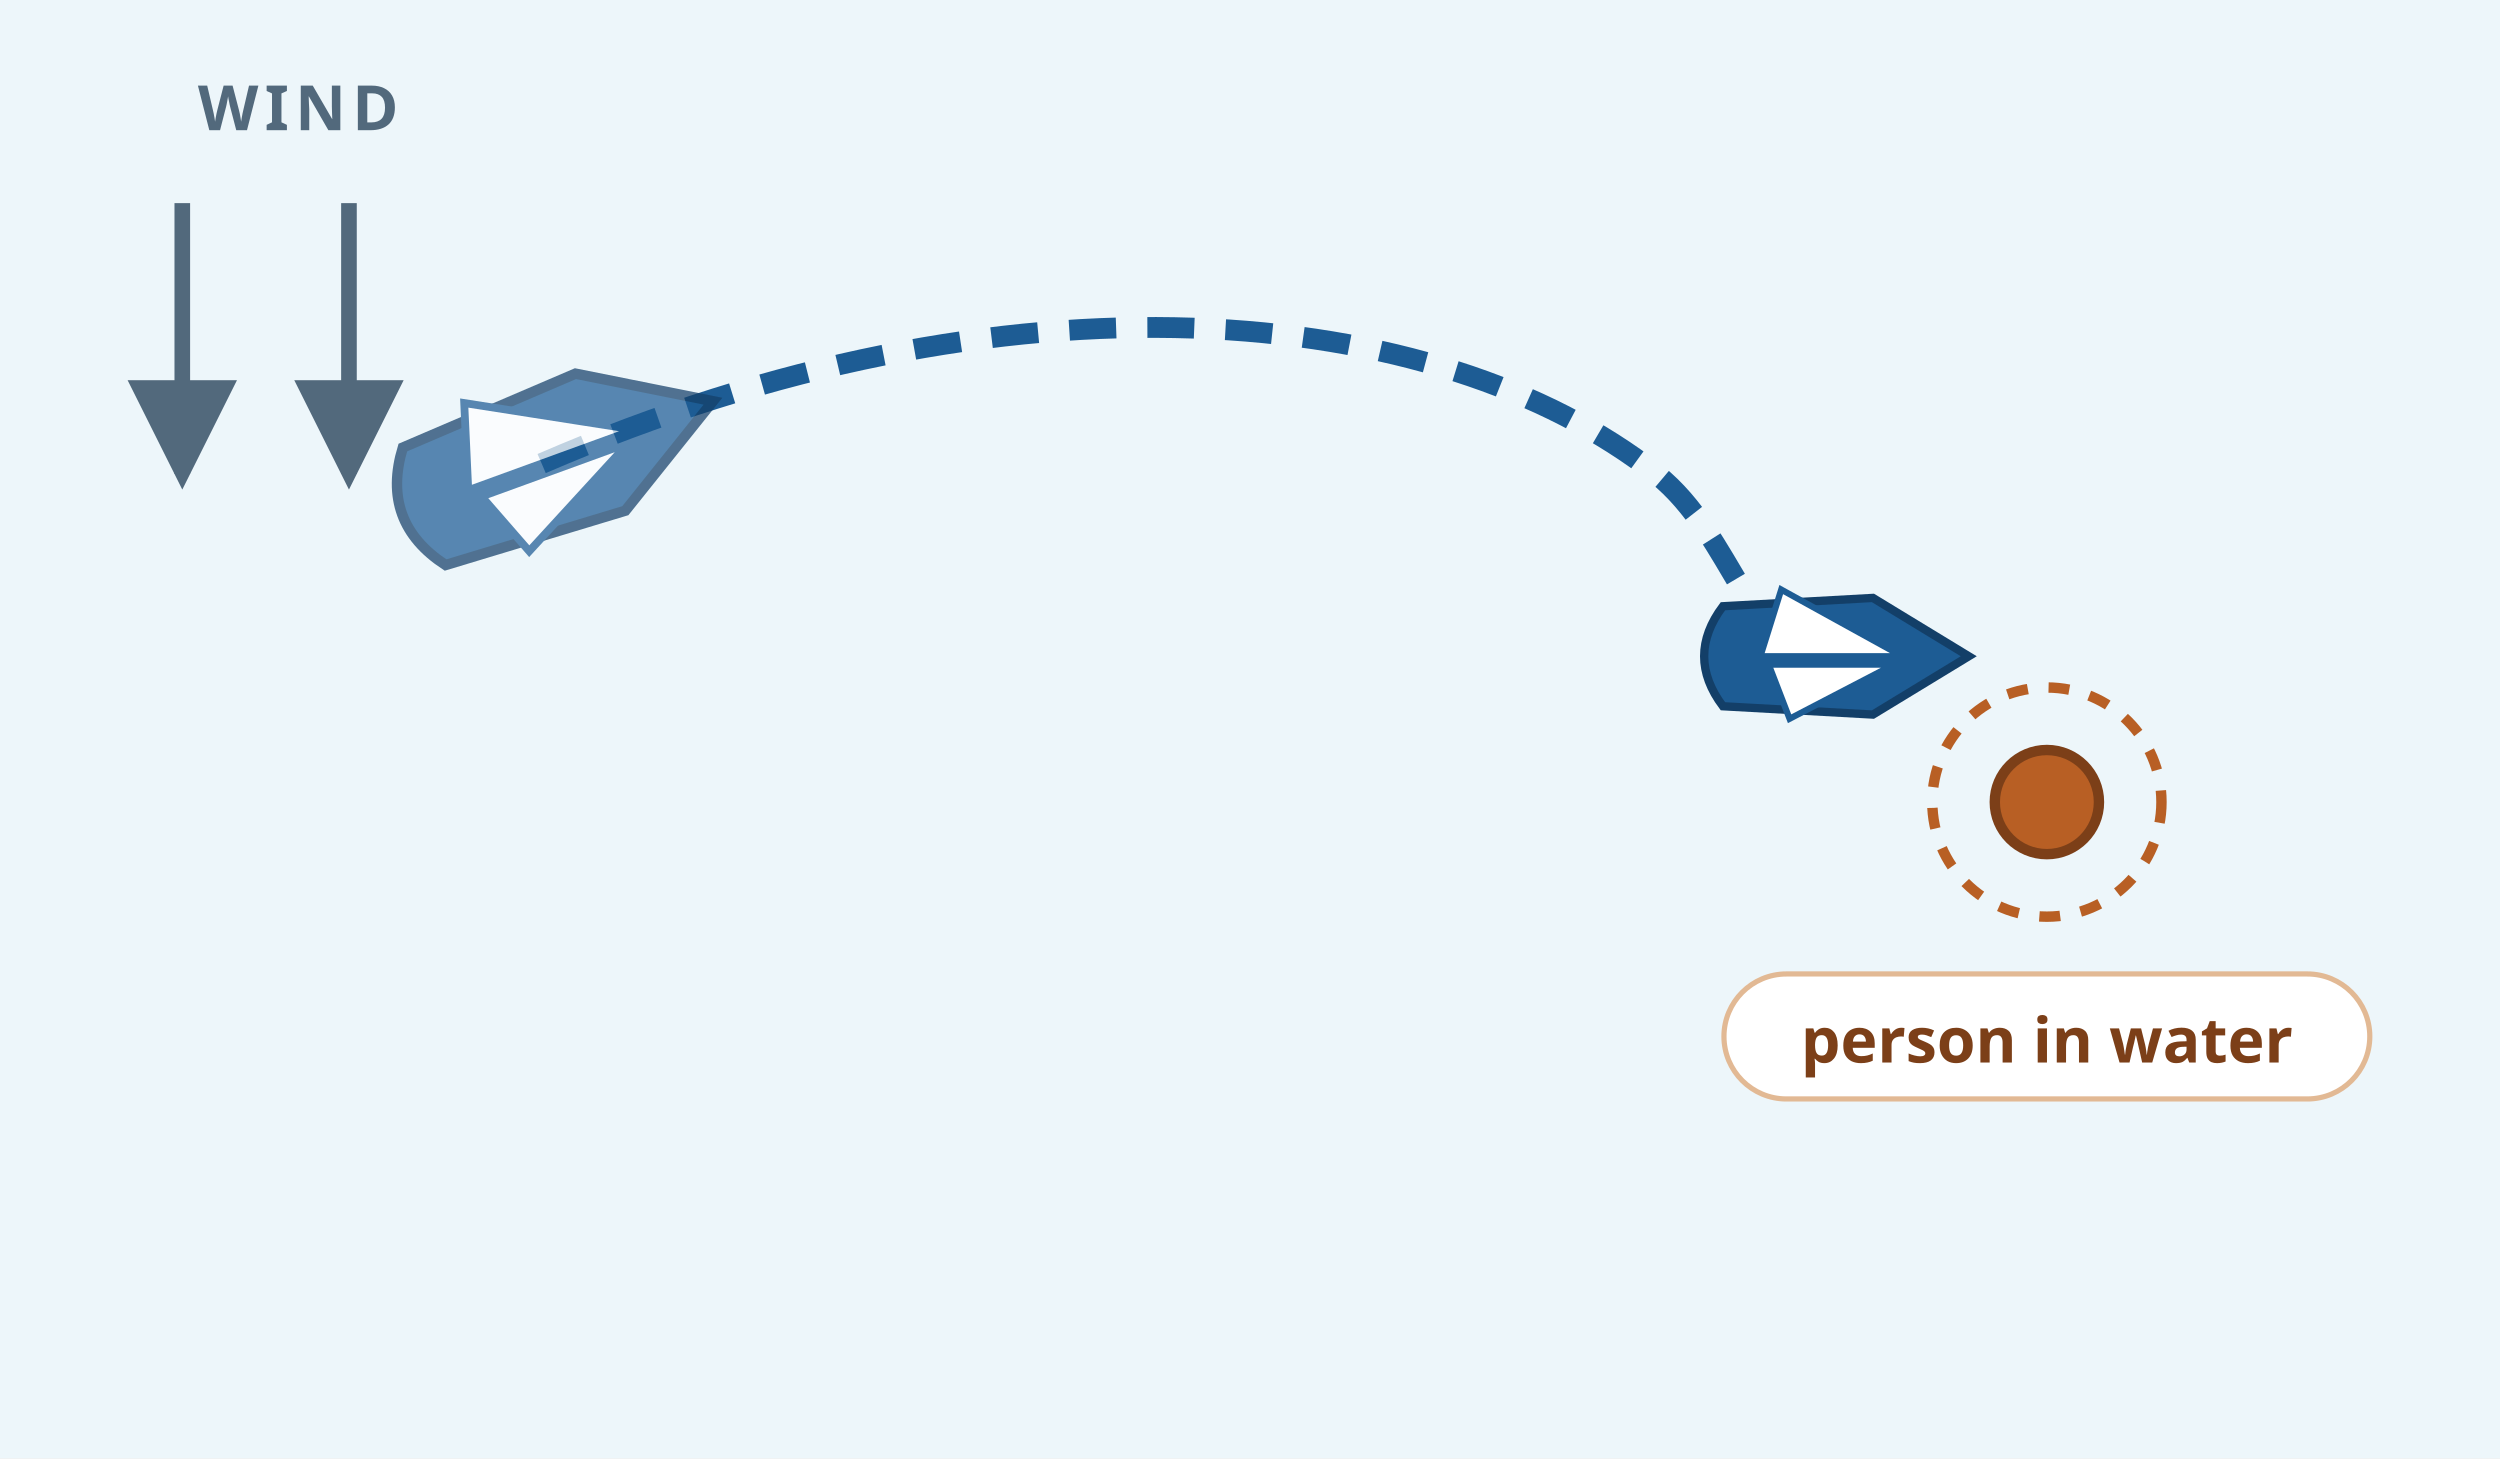
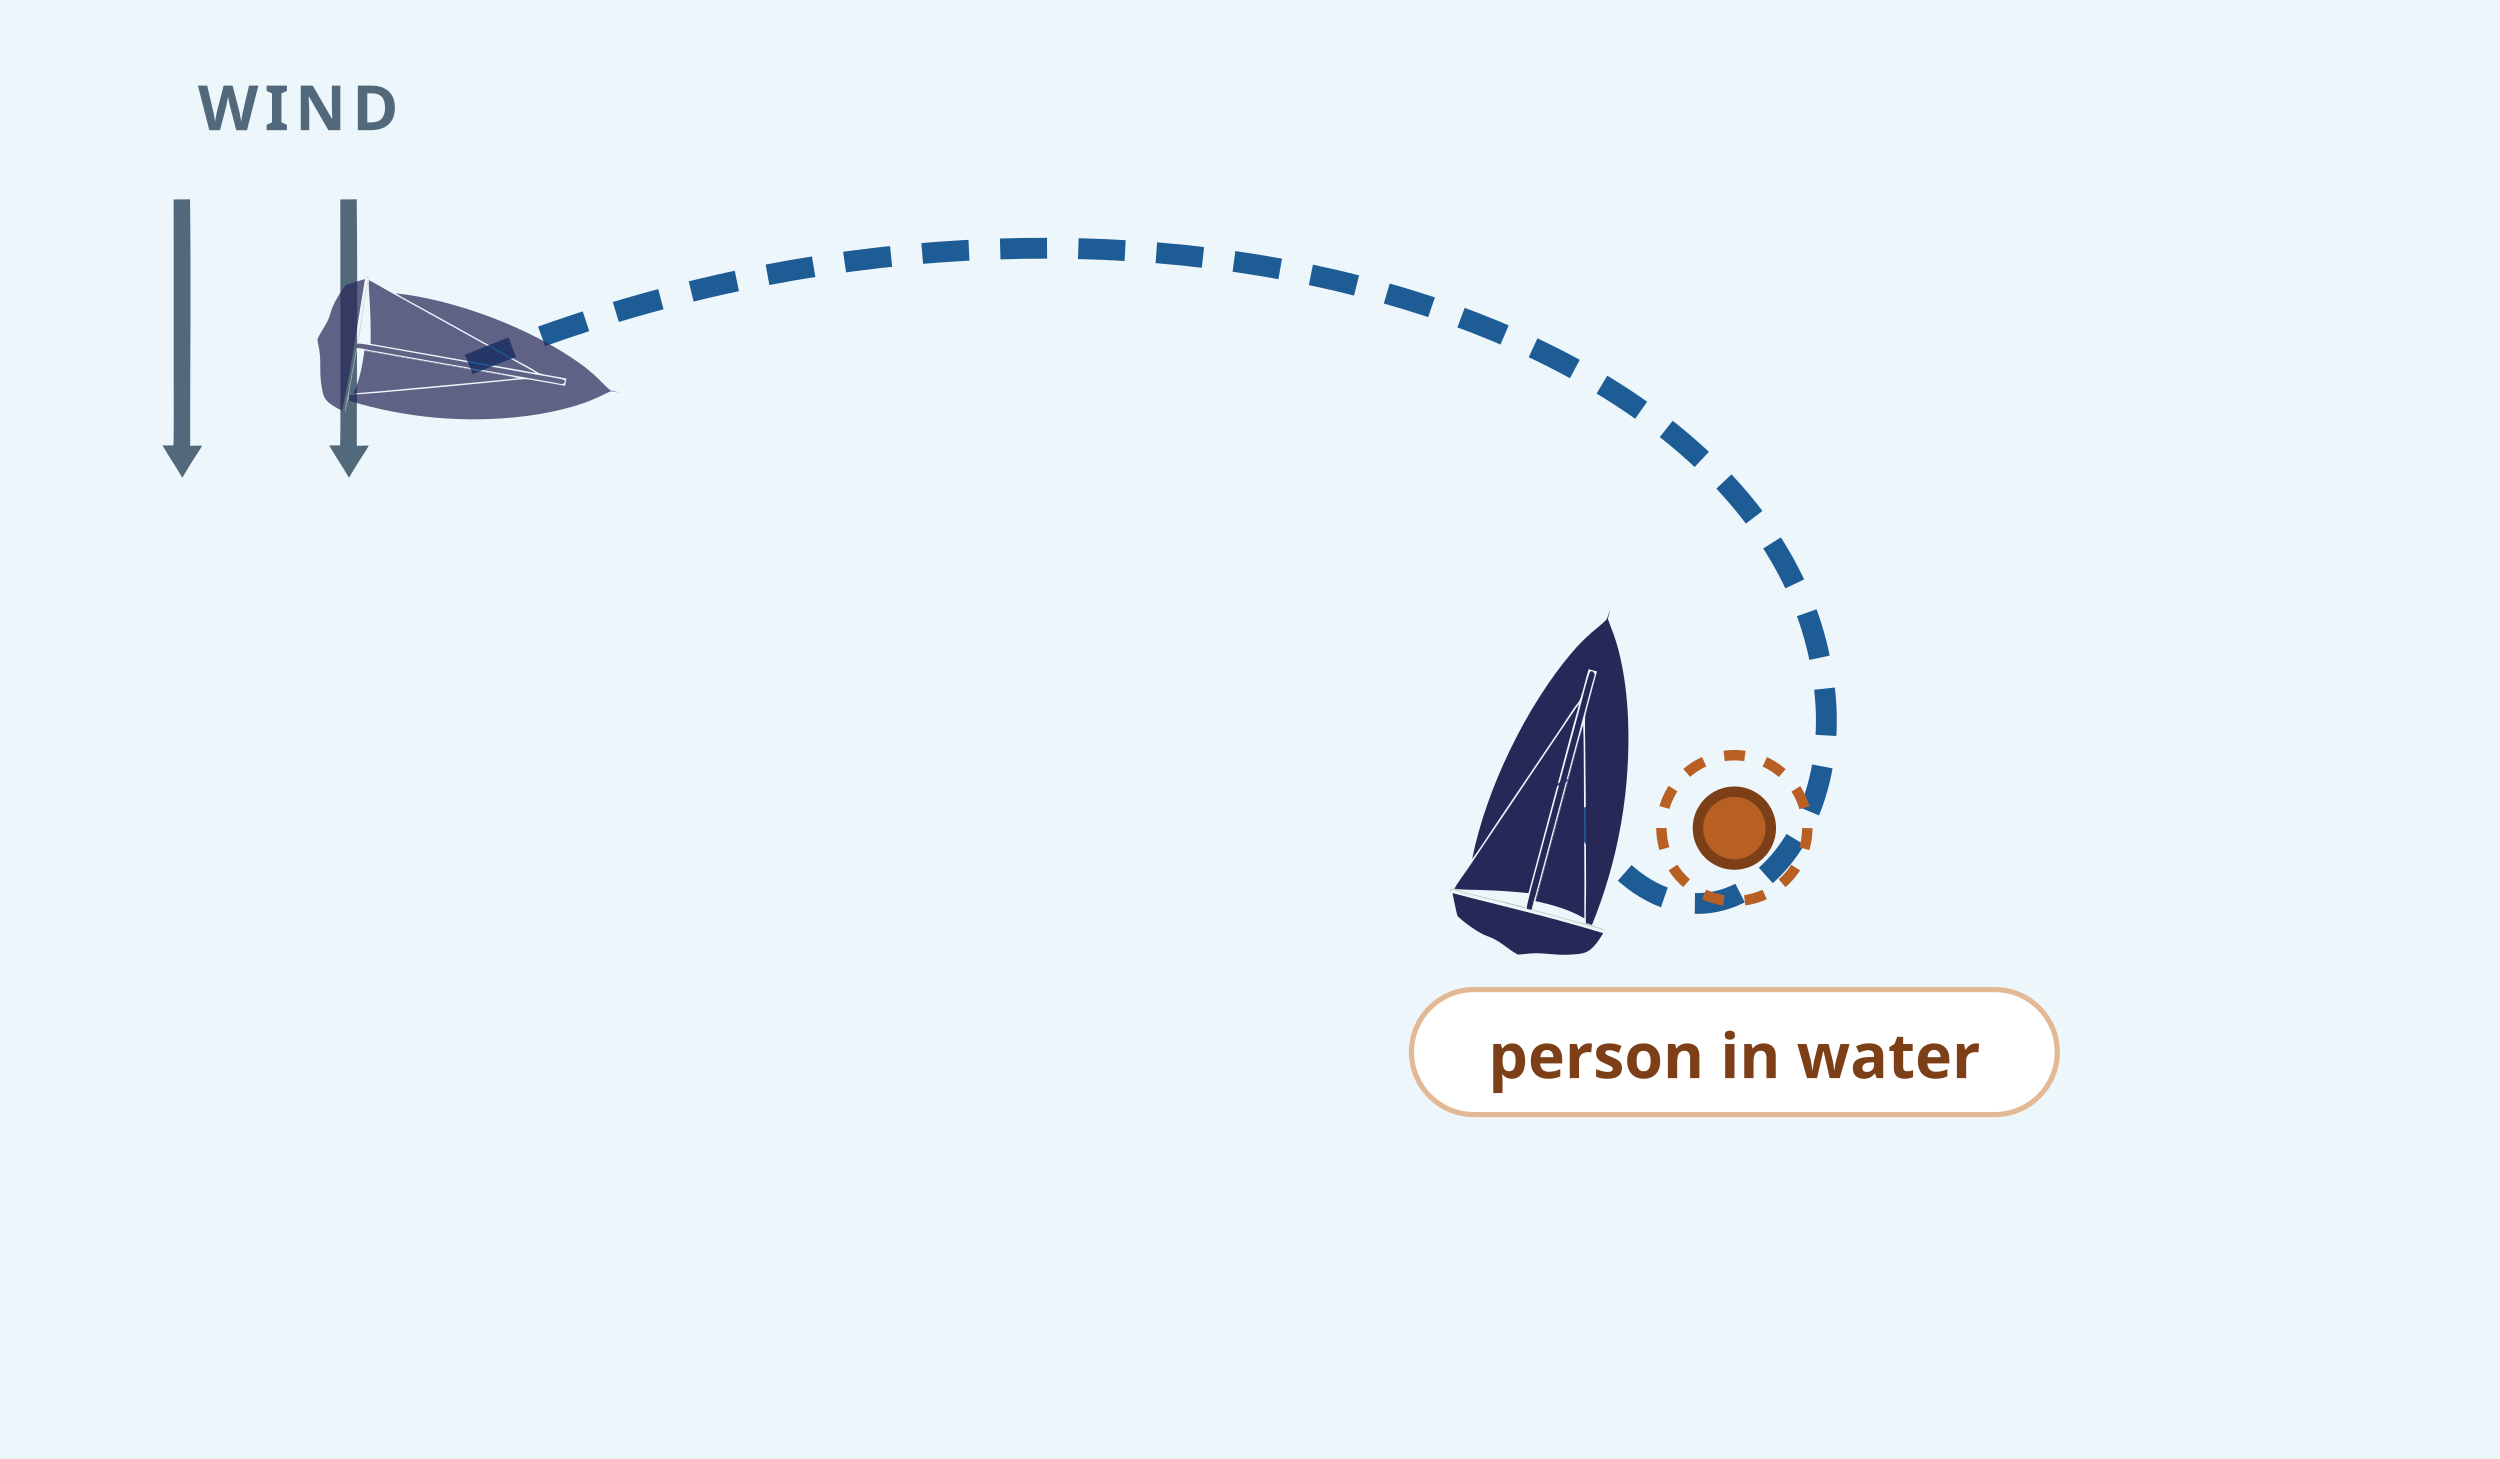
- <svg xmlns="http://www.w3.org/2000/svg" viewBox="0 0 480 280" role="img" aria-label="Overhead diagram of a sailboat following a curved return track toward a person in the water, with wind direction shown.">
+ <svg xmlns="http://www.w3.org/2000/svg" viewBox="0 0 480 280" role="img" aria-label="Overhead diagram of a sailboat curving back on a return track toward a person in the water, ending its final approach heading up toward the wind with the person alongside the boat's downwind side.">
  <defs>
-     <symbol id="sailboat" viewBox="-25 -42 50 84">
-       <path d="M0-35 14-12 12 24Q0 33-12 24L-14-12Z" fill="currentColor" stroke="#133f68" stroke-width="2" />
-       <path d="M0-24V21M0-19-16 10 0 15ZM2-17 15 8 2 13Z" fill="#fff" stroke="currentColor" stroke-width="1.5" />
+     <symbol id="wind-arrow" viewBox="595.11 121.79 286.21 47.57">
+       <path fill="#52697c" d="M 845.116,125.793 C 848.069,127.05 855.295,131.993 858.313,133.933 C 864.555,137.95 870.891,141.818 877.316,145.534 C 866.495,151.802 855.076,159.697 844.991,165.359 L 845.012,154.41 C 824.633,153.876 802.719,154.209 782.18,154.167 L 640.748,154.174 L 599.217,154.235 L 599.108,137.84 C 680.448,136.767 763.901,137.794 845.397,137.729 C 845.418,133.882 845.219,129.668 845.116,125.793 Z" />
    </symbol>
-     <marker id="wind-head" markerWidth="7" markerHeight="7" refX="6" refY="3.5" orient="auto">
-       <path d="M0 0 7 3.5 0 7Z" fill="#52697c" />
-     </marker>
+     <symbol id="sailboat-top" viewBox="102.68 117.56 202.11 438.78">
+       <path fill="#282858" d="M 205.536,121.563 C 205.866,125.931 205.897,129.768 205.927,134.128 C 213.341,144.426 220.906,154.597 227.196,165.634 C 241.627,190.957 252.018,217.056 260.798,244.763 C 285.818,325.695 293.305,411.03 282.762,495.084 C 279.975,494.261 278.019,494.549 275.307,495.036 C 271.516,482.567 268.338,468.138 264.896,455.364 L 237.456,354.334 L 218.795,287.279 C 216.024,277.364 212.384,265.485 210.17,255.59 C 209.369,252.011 209.616,238.005 209.612,233.802 L 209.62,198.525 L 199.259,198.511 C 198.606,211.044 199.671,223.626 198.675,235.995 C 198.399,239.414 195.131,245.587 193.834,249.456 C 188.341,266.395 182.617,283.258 176.662,300.041 L 140.37,405.302 C 135.07,420.601 128.853,440.736 122.946,455.306 C 117.341,369.487 138.505,259.895 175.379,182.761 C 180.091,173.084 185.455,163.738 191.433,154.788 C 194.876,149.724 201.74,140.642 204.31,135.62 L 204.629,134.984 C 205.304,133.563 205.274,124.285 205.536,121.563 Z" />
+       <path fill="#282858" d="M 197.29,245.871 L 199.135,247.042 C 198.59,274.733 198.994,303.689 198.983,331.473 L 199.012,477.636 C 180.998,480.519 163.091,484.037 145.324,488.183 C 136.016,490.328 122.548,493.972 113.507,495.437 L 111.539,495.516 C 112.91,489.269 119.16,473.039 121.501,466.511 C 126.388,452.526 131.188,438.512 135.9,424.468 L 197.29,245.871 Z" />
+       <path fill="#282858" d="M 209.702,484.614 C 209.215,480.545 209.534,466.995 209.542,462.39 L 209.584,417.807 C 209.573,402.839 209.016,267.413 210.307,265.377 L 210.67,266.513 C 216.121,283.966 220.727,301.878 225.687,319.513 L 261.828,451.729 C 265.242,464.316 268.244,477.081 271.865,489.58 C 250.385,483.745 231.773,483.88 209.702,484.614 Z" />
+       <path fill="#9b98ac" d="M 209.702,484.614 C 209.215,480.545 209.534,466.995 209.542,462.39 L 209.584,417.807 C 209.573,402.839 209.016,267.413 210.307,265.377 L 210.67,266.513 C 209.624,271.509 210.145,302.072 210.157,309.76 L 210.165,431.611 L 210.177,465.112 C 210.186,469.595 210.392,480.627 209.702,484.614 Z" />
+       <path fill="#282858" d="M 187.264,500.265 C 224.288,499.559 261.323,499.748 298.338,500.833 C 297.17,505.567 295.627,510.2 293.724,514.689 C 287.216,529.822 281.195,531.144 266.369,536.243 C 250.176,541.812 233.318,541.888 217.717,548.015 C 213.854,549.627 210.02,550.952 206.08,552.345 C 191.658,549.381 181.53,541.538 164.628,540.442 C 153.765,539.737 133.175,531.753 123.631,526.316 C 119.498,519.334 114.709,508.826 110.692,501.269 C 135.966,501.253 161.88,500.52 187.264,500.265 Z" />
+       <path fill="#282858" d="M 201.706,495.574 C 200.545,490.812 200.817,455.298 200.815,448.316 L 201.038,332.909 L 201.138,244.244 C 201.141,235.689 200.604,208.558 201.68,201.477 C 202.875,199.756 202.086,200.269 204.101,199.848 C 206.253,200.465 208.109,201.855 208.022,204.359 C 207.723,212.887 207.799,221.407 207.808,229.94 L 207.914,289.568 L 207.908,477.676 C 207.705,483.909 207.687,490.147 207.855,496.381 L 201.947,496.296 L 201.706,495.574 Z" />
+       <path fill="#cacaca" d="M 207.908,477.676 C 208.505,482.585 208.317,490.076 208.315,495.232 C 216.353,495.178 272.407,496.198 275.307,495.036 C 278.019,494.549 279.975,494.261 282.762,495.084 C 285.409,496.568 298.989,495.095 300.791,496.688 C 291.398,497.277 278.216,496.798 268.44,496.765 L 207.855,496.381 C 207.687,490.147 207.705,483.909 207.908,477.676 Z" />
+       <path fill="#cacaca" d="M 111.539,495.516 L 113.507,495.437 C 119.924,498.831 187.945,493.188 201.706,495.574 L 201.947,496.296 C 193.981,496.856 180.233,496.547 171.823,496.65 L 129.024,497.588 C 125.058,497.639 112.109,496.869 109.821,497.192 C 108.179,498.407 108.67,498.137 107.835,500.425 C 106.467,499.066 106.807,499.857 106.679,498.02 C 108.536,496.162 109.369,496.756 111.539,495.516 Z" />
+       <path fill="#353556" d="M 197.29,245.871 C 197.592,245.026 197.984,243.416 198.622,242.796 C 199.136,243.117 199.107,246.383 199.135,247.042 L 197.29,245.871 Z" />
+     </symbol>
  </defs>
  <rect width="480" height="280" fill="#edf6fa" />
  <text x="38" y="25" font-family="sans-serif" font-size="12" font-weight="700" letter-spacing="1.2" fill="#52697c">WIND</text>
-   <g stroke="#52697c" stroke-width="3" marker-end="url(#wind-head)">
-     <path d="M35 39V91" />
-     <path d="M67 39V91" />
+   <g transform="translate(35 65) rotate(90)">
+     <use href="#wind-arrow" x="-27.5" y="-4.57" width="55" height="9.14" />
  </g>
-   <circle cx="393" cy="154" r="10" fill="#b85f24" stroke="#7c3f18" stroke-width="2" />
-   <circle cx="393" cy="154" r="22" fill="none" stroke="#b85f24" stroke-width="2" stroke-dasharray="4 4" />
-   <rect x="331" y="187" width="124" height="24" rx="12" fill="#fff" stroke="#e2b994" />
-   <text x="393" y="204" text-anchor="middle" font-family="sans-serif" font-size="12" font-weight="600" fill="#7c3f18">person in water</text>
-   <path d="M104 89C194 50 276 58 318 91C333 103 336 126 350 126" fill="none" stroke="#1d5c94" stroke-width="4" stroke-dasharray="9 6" />
-   <g transform="translate(104 89) rotate(70)" color="#1d5c94" opacity=".72">
-     <use href="#sailboat" x="-25" y="-42" width="50" height="84" />
+   <g transform="translate(67 65) rotate(90)">
+     <use href="#wind-arrow" x="-27.5" y="-4.57" width="55" height="9.14" />
  </g>
-   <g transform="translate(350 126) rotate(90)" color="#1d5c94">
-     <use href="#sailboat" x="-20" y="-34" width="40" height="68" />
+   <path d="M90,70 C210,20 340,60 350,130 C356,168 320,195 300,150" fill="none" stroke="#1d5c94" stroke-width="4" stroke-dasharray="9 6" />
+   <g transform="translate(90 70) rotate(100)" opacity="0.72">
+     <use href="#sailboat-top" x="-13.82" y="-30" width="27.64" height="60" />
  </g>
+   <g transform="translate(300 150) rotate(15)">
+     <use href="#sailboat-top" x="-16.13" y="-35" width="32.25" height="70" />
+   </g>
+   <circle cx="333" cy="159" r="14" fill="none" stroke="#b85f24" stroke-width="2" stroke-dasharray="4 4" />
+   <circle cx="333" cy="159" r="7" fill="#b85f24" stroke="#7c3f18" stroke-width="2" />
+   <rect x="271" y="190" width="124" height="24" rx="12" fill="#fff" stroke="#e2b994" />
+   <text x="333" y="207" text-anchor="middle" font-family="sans-serif" font-size="12" font-weight="600" fill="#7c3f18">person in water</text>
</svg>
